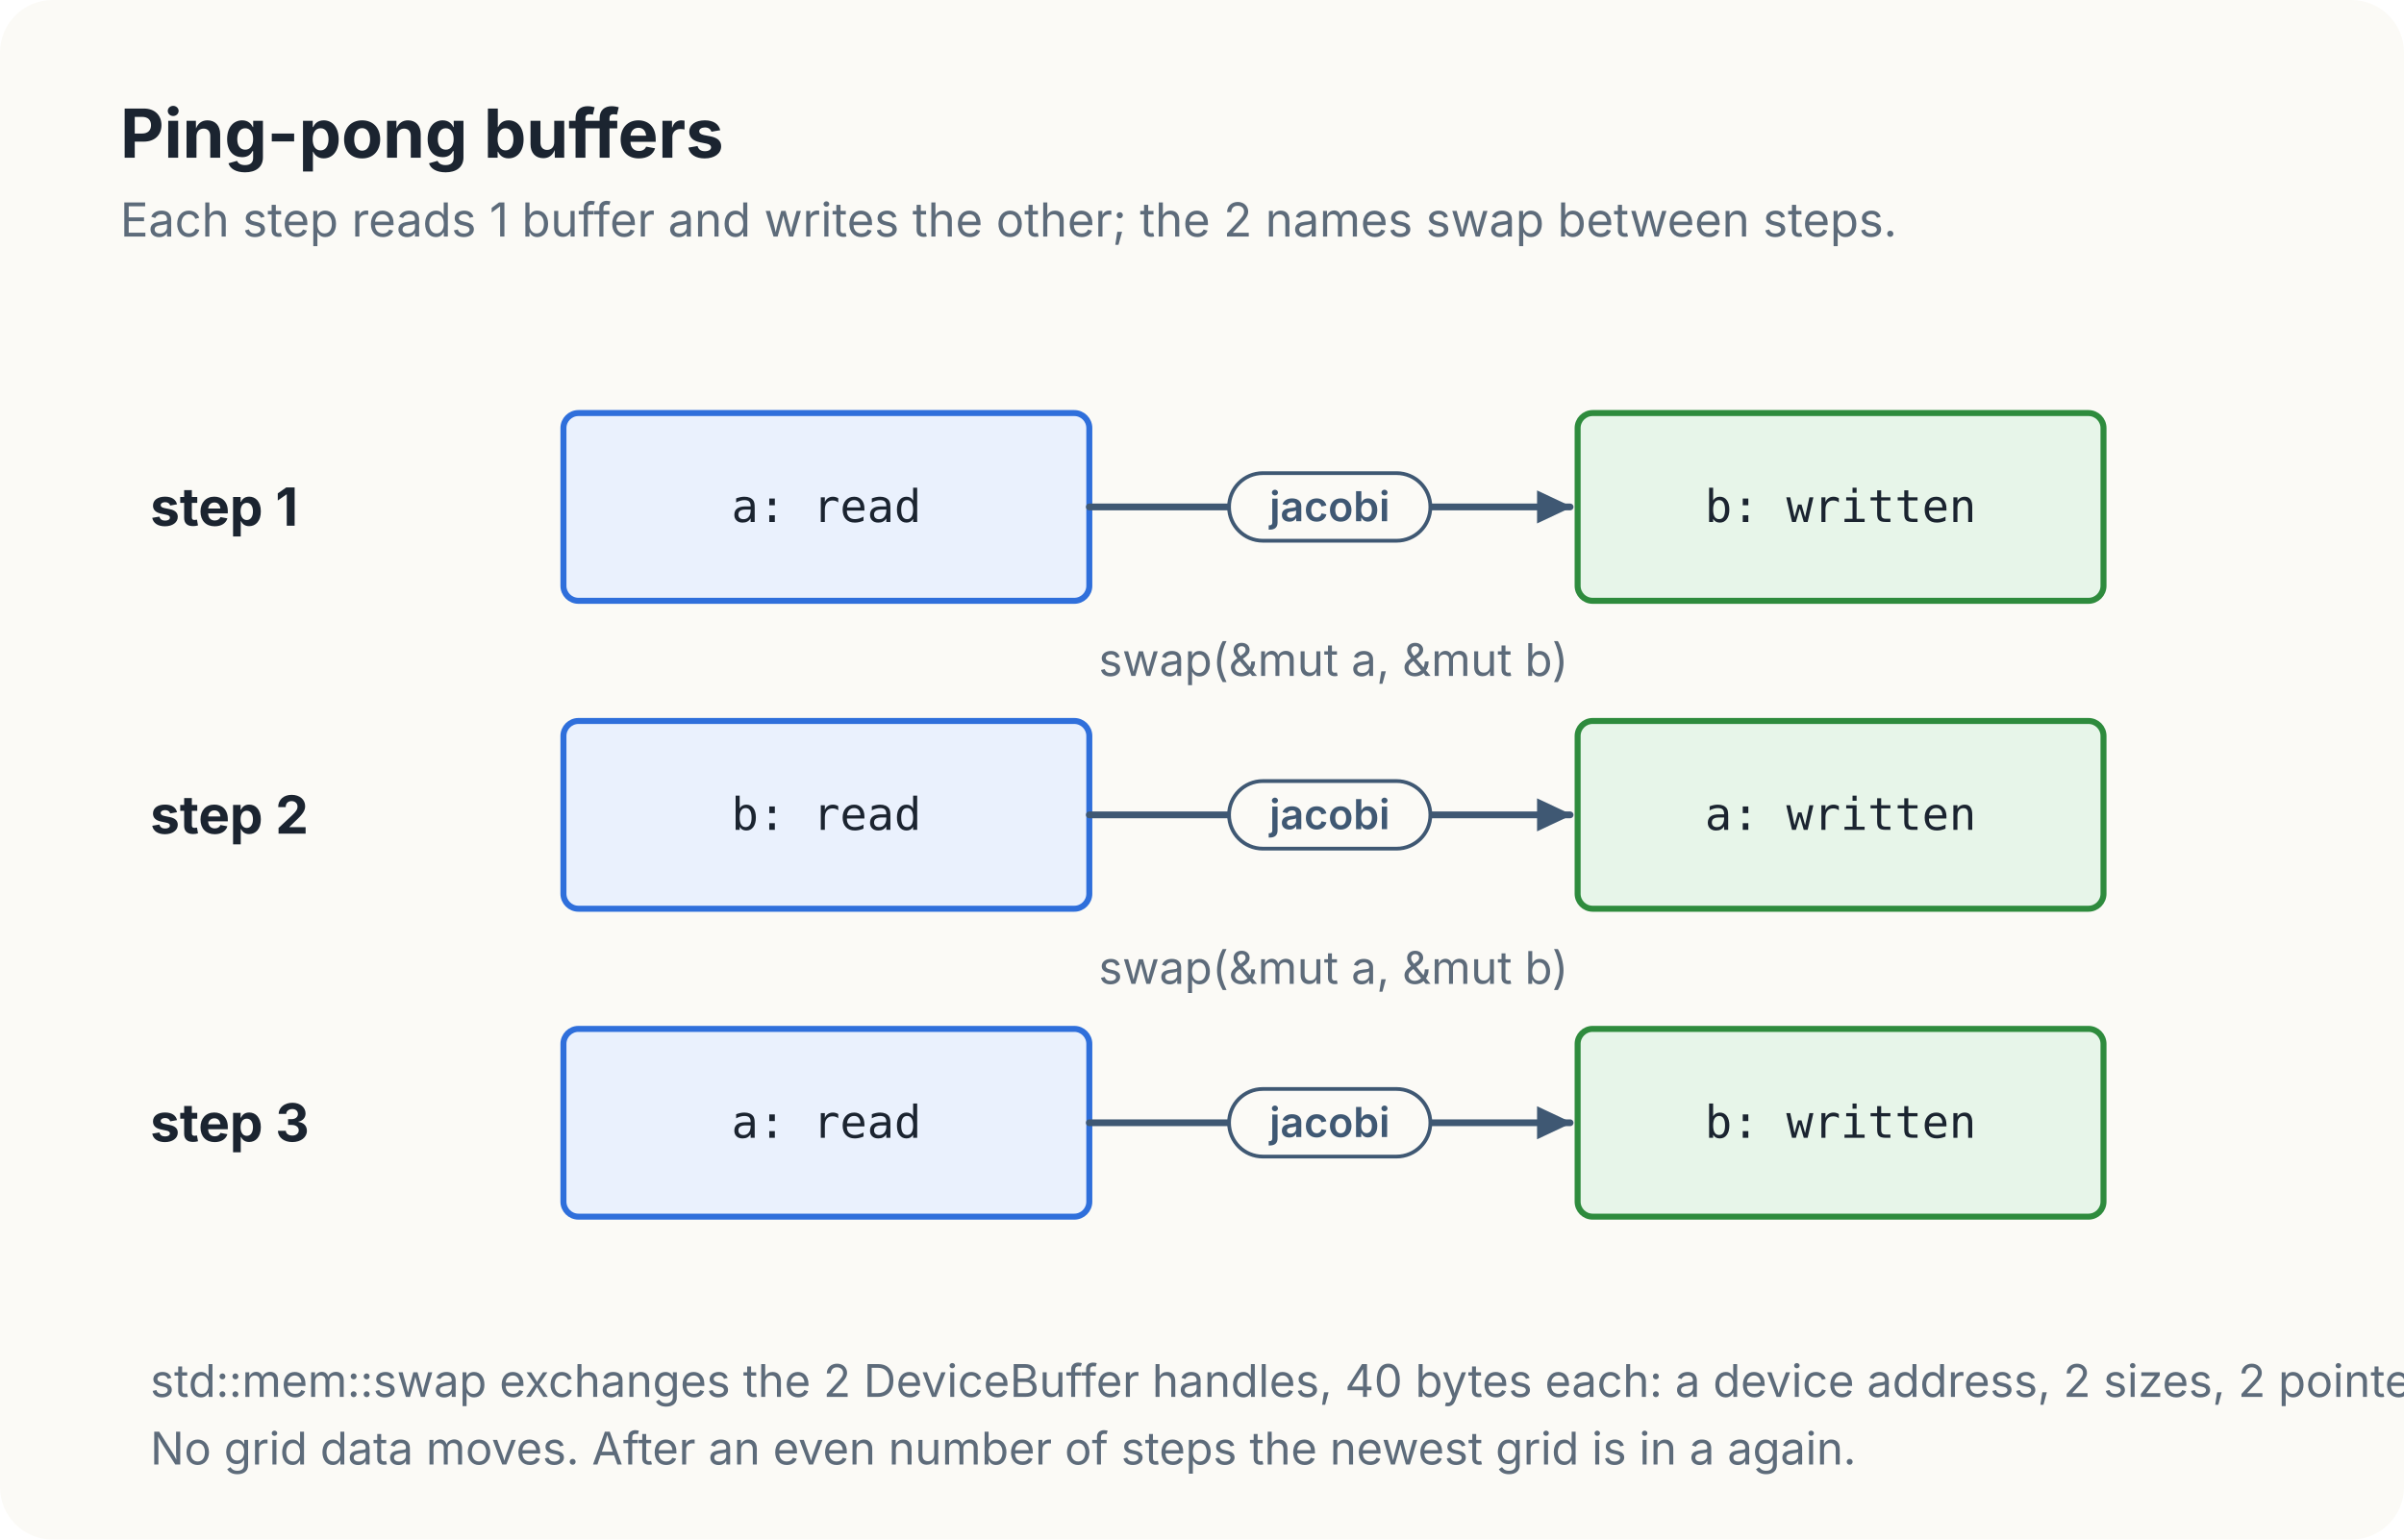
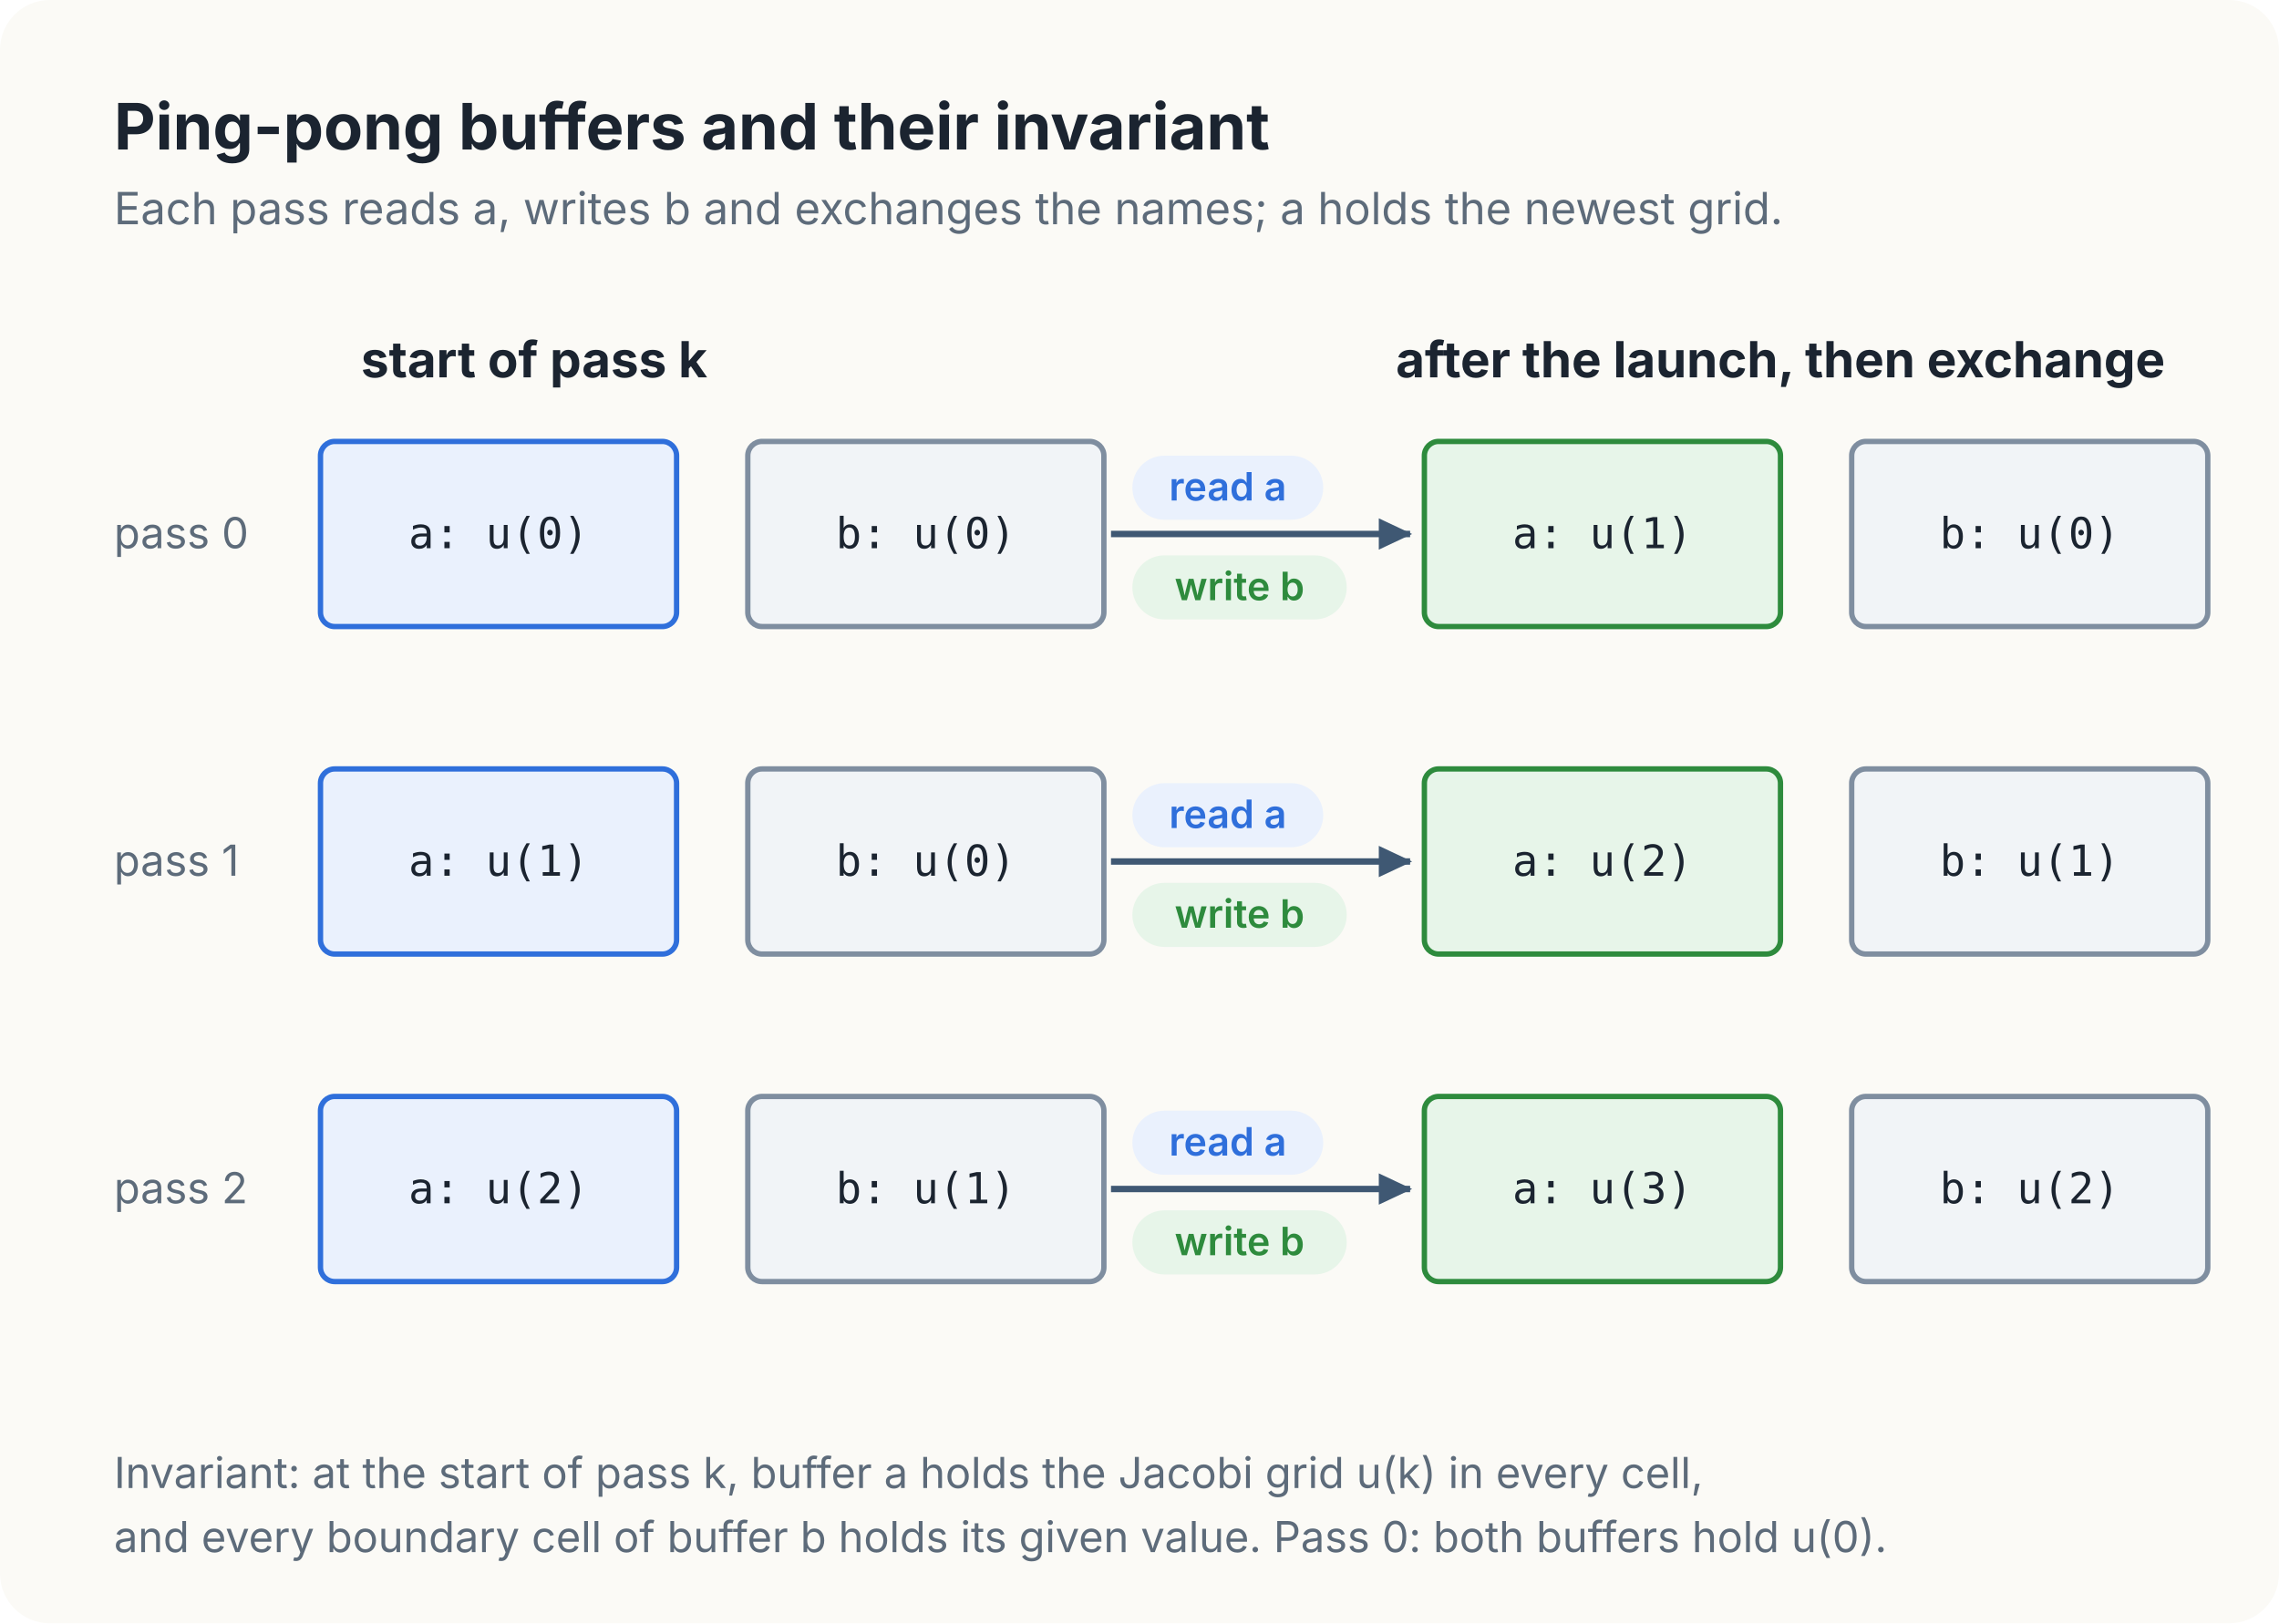
- <svg xmlns="http://www.w3.org/2000/svg" viewBox="0 0 640 410" width="640" height="410" role="img" aria-label="3 rows, steps 1 to 3. Step 1 reads buffer a and writes buffer b; between steps, swap(&amp;mut a, &amp;mut b) exchanges the names; step 2 reads b and writes a; step 3 reads a and writes b. A note says that the swap exchanges the 2 handles and moves no grid data.">
+ <svg xmlns="http://www.w3.org/2000/svg" viewBox="0 0 640 456" width="640" height="456" role="img" aria-label="3 rows, one per pass. Before pass 0, buffer a holds u0 and buffer b holds u0. The kernel reads a and writes the interior of b, which then holds u1; the names are exchanged, so a holds u1 and b holds u0. Before pass 1, a holds u1; after the launch and the exchange, a holds u2 and b holds u1. A note states the invariant: at the start of pass k, a holds u(k) and b holds the boundary values.">
  <style>
    text { font-family: Inter, "Segoe UI", "Helvetica Neue", Helvetica, Arial, sans-serif; fill: #1B2430; }
    .title { font-size: 18px; font-weight: 650; }
    .lede { font-size: 12.5px; fill: #5D6B7A; }
    .name { font-size: 14px; font-weight: 650; }
    .sub { font-size: 12px; fill: #5D6B7A; }
    .note { font-size: 12px; fill: #5D6B7A; }
    .tab { font-size: 11.5px; font-weight: 650; letter-spacing: 0.04em; fill: #5D6B7A; }
    .mono { font-family: "JetBrains Mono", "SF Mono", Menlo, Consolas, monospace; font-size: 12px; }
    .dim { fill: #8794A3; }
    .strong { font-weight: 700; }
    .trap { fill: #CF4526; font-weight: 700; }
    .pill { font-size: 11px; font-weight: 600; }
    .wire { fill: none; stroke: #3F5873; stroke-width: 1.8; stroke-linecap: round; stroke-linejoin: round; }
    .wire.danger { stroke: #CF4526; stroke-dasharray: 6 5; }
    .wire.idle { stroke: #7F8EA0; stroke-dasharray: 2 5; }
  </style>
  <defs>
    <filter id="lift" x="-10%" y="-10%" width="120%" height="135%">
      <feDropShadow dx="0" dy="2" stdDeviation="3" flood-color="#1B2430" flood-opacity="0.13" />
    </filter>
    <linearGradient id="thor-body" x1="0" y1="0" x2="0" y2="1">
      <stop offset="0" stop-color="#C6CCD5" />
      <stop offset="1" stop-color="#979EA9" />
    </linearGradient>
    <linearGradient id="switch-body" x1="0" y1="0" x2="0" y2="1">
      <stop offset="0" stop-color="#3B4656" />
      <stop offset="1" stop-color="#232B37" />
    </linearGradient>
    <marker id="head" viewBox="0 0 10 10" refX="8.5" refY="5" markerUnits="userSpaceOnUse" markerWidth="11" markerHeight="11" orient="auto">
      <path d="M0.5,1 L9,5 L0.5,9 Z" fill="#3F5873" />
    </marker>
    <marker id="head-danger" viewBox="0 0 10 10" refX="8.5" refY="5" markerUnits="userSpaceOnUse" markerWidth="11" markerHeight="11" orient="auto">
      <path d="M0.5,1 L9,5 L0.5,9 Z" fill="#CF4526" />
    </marker>
    <marker id="head-idle" viewBox="0 0 10 10" refX="8.5" refY="5" markerUnits="userSpaceOnUse" markerWidth="11" markerHeight="11" orient="auto">
      <path d="M0.5,1 L9,5 L0.5,9 Z" fill="#7F8EA0" />
    </marker>
  </defs>
-   <rect width="640" height="410" rx="14" fill="#FBFAF6" />
-   <text x="32.0" y="42.0" class="title" text-anchor="start" xml:space="preserve">Ping-pong buffers</text>
-   <text x="32.0" y="63.0" class="lede" text-anchor="start" xml:space="preserve">Each step reads 1 buffer and writes the other; the 2 names swap between steps.</text>
-   <text x="40.0" y="140.0" class="name" text-anchor="start" xml:space="preserve">step 1</text>
-   <rect x="150.0" y="110.0" width="140.0" height="50.0" rx="4" fill="#EAF1FD" stroke="#2F6FDB" stroke-width="1.6" />
-   <text x="220.0" y="139.0" class="mono" text-anchor="middle" style="fill:#1B2430" xml:space="preserve">a: read</text>
-   <rect x="420.0" y="110.0" width="140.0" height="50.0" rx="4" fill="#E7F5E9" stroke="#2E8B3D" stroke-width="1.6" />
-   <text x="490.0" y="139.0" class="mono" text-anchor="middle" style="fill:#1B2430" xml:space="preserve">b: written</text>
-   <path class="wire" d="M290,135 L418,135" marker-end="url(#head)" />
-   <rect x="327.2" y="126.0" width="53.6" height="18" rx="9" fill="#FBFAF6" stroke="#3F5873" stroke-width="1" />
-   <text x="354.0" y="138.8" class="pill" text-anchor="middle" style="fill:#3F5873" xml:space="preserve">jacobi</text>
-   <text x="355.0" y="180.0" class="note" text-anchor="middle" xml:space="preserve">swap(&amp;mut a, &amp;mut b)</text>
-   <text x="40.0" y="222.0" class="name" text-anchor="start" xml:space="preserve">step 2</text>
-   <rect x="150.0" y="192.0" width="140.0" height="50.0" rx="4" fill="#EAF1FD" stroke="#2F6FDB" stroke-width="1.6" />
-   <text x="220.0" y="221.0" class="mono" text-anchor="middle" style="fill:#1B2430" xml:space="preserve">b: read</text>
-   <rect x="420.0" y="192.0" width="140.0" height="50.0" rx="4" fill="#E7F5E9" stroke="#2E8B3D" stroke-width="1.6" />
-   <text x="490.0" y="221.0" class="mono" text-anchor="middle" style="fill:#1B2430" xml:space="preserve">a: written</text>
-   <path class="wire" d="M290,217 L418,217" marker-end="url(#head)" />
-   <rect x="327.2" y="208.0" width="53.6" height="18" rx="9" fill="#FBFAF6" stroke="#3F5873" stroke-width="1" />
-   <text x="354.0" y="220.8" class="pill" text-anchor="middle" style="fill:#3F5873" xml:space="preserve">jacobi</text>
-   <text x="355.0" y="262.0" class="note" text-anchor="middle" xml:space="preserve">swap(&amp;mut a, &amp;mut b)</text>
-   <text x="40.0" y="304.0" class="name" text-anchor="start" xml:space="preserve">step 3</text>
-   <rect x="150.0" y="274.0" width="140.0" height="50.0" rx="4" fill="#EAF1FD" stroke="#2F6FDB" stroke-width="1.6" />
-   <text x="220.0" y="303.0" class="mono" text-anchor="middle" style="fill:#1B2430" xml:space="preserve">a: read</text>
-   <rect x="420.0" y="274.0" width="140.0" height="50.0" rx="4" fill="#E7F5E9" stroke="#2E8B3D" stroke-width="1.6" />
-   <text x="490.0" y="303.0" class="mono" text-anchor="middle" style="fill:#1B2430" xml:space="preserve">b: written</text>
-   <path class="wire" d="M290,299 L418,299" marker-end="url(#head)" />
-   <rect x="327.2" y="290.0" width="53.6" height="18" rx="9" fill="#FBFAF6" stroke="#3F5873" stroke-width="1" />
-   <text x="354.0" y="302.8" class="pill" text-anchor="middle" style="fill:#3F5873" xml:space="preserve">jacobi</text>
-   <text x="40.0" y="372.0" class="note" text-anchor="start" xml:space="preserve">std::mem::swap exchanges the 2 DeviceBuffer handles, 40 bytes each: a device address, 2 sizes, 2 pointers.</text>
-   <text x="40.0" y="390.0" class="note" text-anchor="start" xml:space="preserve">No grid data moves. After an even number of steps the newest grid is in a again.</text>
+   <rect width="640" height="456" rx="14" fill="#FBFAF6" />
+   <text x="32.0" y="42.0" class="title" text-anchor="start" xml:space="preserve">Ping-pong buffers and their invariant</text>
+   <text x="32.0" y="63.0" class="lede" text-anchor="start" xml:space="preserve">Each pass reads a, writes b and exchanges the names; a holds the newest grid.</text>
+   <text x="150.0" y="106.0" class="name" text-anchor="middle" xml:space="preserve">start of pass k</text>
+   <text x="500.0" y="106.0" class="name" text-anchor="middle" xml:space="preserve">after the launch, then exchange</text>
+   <text x="32.0" y="154.0" class="note" text-anchor="start" xml:space="preserve">pass 0</text>
+   <rect x="90.0" y="124.0" width="100.0" height="52.0" rx="4" fill="#EAF1FD" stroke="#2F6FDB" stroke-width="1.5" />
+   <text x="140.0" y="154.0" class="mono" text-anchor="middle" style="fill:#1B2430" xml:space="preserve">a: u(0)</text>
+   <rect x="210.0" y="124.0" width="100.0" height="52.0" rx="4" fill="#F1F4F7" stroke="#7F8EA0" stroke-width="1.5" />
+   <text x="260.0" y="154.0" class="mono" text-anchor="middle" style="fill:#1B2430" xml:space="preserve">b: u(0)</text>
+   <rect x="400.0" y="124.0" width="100.0" height="52.0" rx="4" fill="#E7F5E9" stroke="#2E8B3D" stroke-width="1.5" />
+   <text x="450.0" y="154.0" class="mono" text-anchor="middle" style="fill:#1B2430" xml:space="preserve">a: u(1)</text>
+   <rect x="520.0" y="124.0" width="100.0" height="52.0" rx="4" fill="#F1F4F7" stroke="#7F8EA0" stroke-width="1.5" />
+   <text x="570.0" y="154.0" class="mono" text-anchor="middle" style="fill:#1B2430" xml:space="preserve">b: u(0)</text>
+   <path d="M312,150 H396" stroke="#3F5873" stroke-width="1.8" fill="none" marker-end="url(#head)" />
+   <rect x="318.0" y="128" width="53.6" height="18" rx="9" fill="#EAF1FD" />
+   <text x="344.8" y="140.6" class="pill" text-anchor="middle" style="fill:#2F6FDB" xml:space="preserve">read a</text>
+   <rect x="318.0" y="156" width="60.2" height="18" rx="9" fill="#E7F5E9" />
+   <text x="348.1" y="168.6" class="pill" text-anchor="middle" style="fill:#2E8B3D" xml:space="preserve">write b</text>
+   <text x="32.0" y="246.0" class="note" text-anchor="start" xml:space="preserve">pass 1</text>
+   <rect x="90.0" y="216.0" width="100.0" height="52.0" rx="4" fill="#EAF1FD" stroke="#2F6FDB" stroke-width="1.5" />
+   <text x="140.0" y="246.0" class="mono" text-anchor="middle" style="fill:#1B2430" xml:space="preserve">a: u(1)</text>
+   <rect x="210.0" y="216.0" width="100.0" height="52.0" rx="4" fill="#F1F4F7" stroke="#7F8EA0" stroke-width="1.5" />
+   <text x="260.0" y="246.0" class="mono" text-anchor="middle" style="fill:#1B2430" xml:space="preserve">b: u(0)</text>
+   <rect x="400.0" y="216.0" width="100.0" height="52.0" rx="4" fill="#E7F5E9" stroke="#2E8B3D" stroke-width="1.5" />
+   <text x="450.0" y="246.0" class="mono" text-anchor="middle" style="fill:#1B2430" xml:space="preserve">a: u(2)</text>
+   <rect x="520.0" y="216.0" width="100.0" height="52.0" rx="4" fill="#F1F4F7" stroke="#7F8EA0" stroke-width="1.5" />
+   <text x="570.0" y="246.0" class="mono" text-anchor="middle" style="fill:#1B2430" xml:space="preserve">b: u(1)</text>
+   <path d="M312,242 H396" stroke="#3F5873" stroke-width="1.8" fill="none" marker-end="url(#head)" />
+   <rect x="318.0" y="220" width="53.6" height="18" rx="9" fill="#EAF1FD" />
+   <text x="344.8" y="232.6" class="pill" text-anchor="middle" style="fill:#2F6FDB" xml:space="preserve">read a</text>
+   <rect x="318.0" y="248" width="60.2" height="18" rx="9" fill="#E7F5E9" />
+   <text x="348.1" y="260.6" class="pill" text-anchor="middle" style="fill:#2E8B3D" xml:space="preserve">write b</text>
+   <text x="32.0" y="338.0" class="note" text-anchor="start" xml:space="preserve">pass 2</text>
+   <rect x="90.0" y="308.0" width="100.0" height="52.0" rx="4" fill="#EAF1FD" stroke="#2F6FDB" stroke-width="1.5" />
+   <text x="140.0" y="338.0" class="mono" text-anchor="middle" style="fill:#1B2430" xml:space="preserve">a: u(2)</text>
+   <rect x="210.0" y="308.0" width="100.0" height="52.0" rx="4" fill="#F1F4F7" stroke="#7F8EA0" stroke-width="1.5" />
+   <text x="260.0" y="338.0" class="mono" text-anchor="middle" style="fill:#1B2430" xml:space="preserve">b: u(1)</text>
+   <rect x="400.0" y="308.0" width="100.0" height="52.0" rx="4" fill="#E7F5E9" stroke="#2E8B3D" stroke-width="1.5" />
+   <text x="450.0" y="338.0" class="mono" text-anchor="middle" style="fill:#1B2430" xml:space="preserve">a: u(3)</text>
+   <rect x="520.0" y="308.0" width="100.0" height="52.0" rx="4" fill="#F1F4F7" stroke="#7F8EA0" stroke-width="1.5" />
+   <text x="570.0" y="338.0" class="mono" text-anchor="middle" style="fill:#1B2430" xml:space="preserve">b: u(2)</text>
+   <path d="M312,334 H396" stroke="#3F5873" stroke-width="1.8" fill="none" marker-end="url(#head)" />
+   <rect x="318.0" y="312" width="53.6" height="18" rx="9" fill="#EAF1FD" />
+   <text x="344.8" y="324.6" class="pill" text-anchor="middle" style="fill:#2F6FDB" xml:space="preserve">read a</text>
+   <rect x="318.0" y="340" width="60.2" height="18" rx="9" fill="#E7F5E9" />
+   <text x="348.1" y="352.6" class="pill" text-anchor="middle" style="fill:#2E8B3D" xml:space="preserve">write b</text>
+   <text x="32.0" y="418.0" class="note" text-anchor="start" xml:space="preserve">Invariant: at the start of pass k, buffer a holds the Jacobi grid u(k) in every cell,</text>
+   <text x="32.0" y="436.0" class="note" text-anchor="start" xml:space="preserve">and every boundary cell of buffer b holds its given value. Pass 0: both buffers hold u(0).</text>
</svg>
